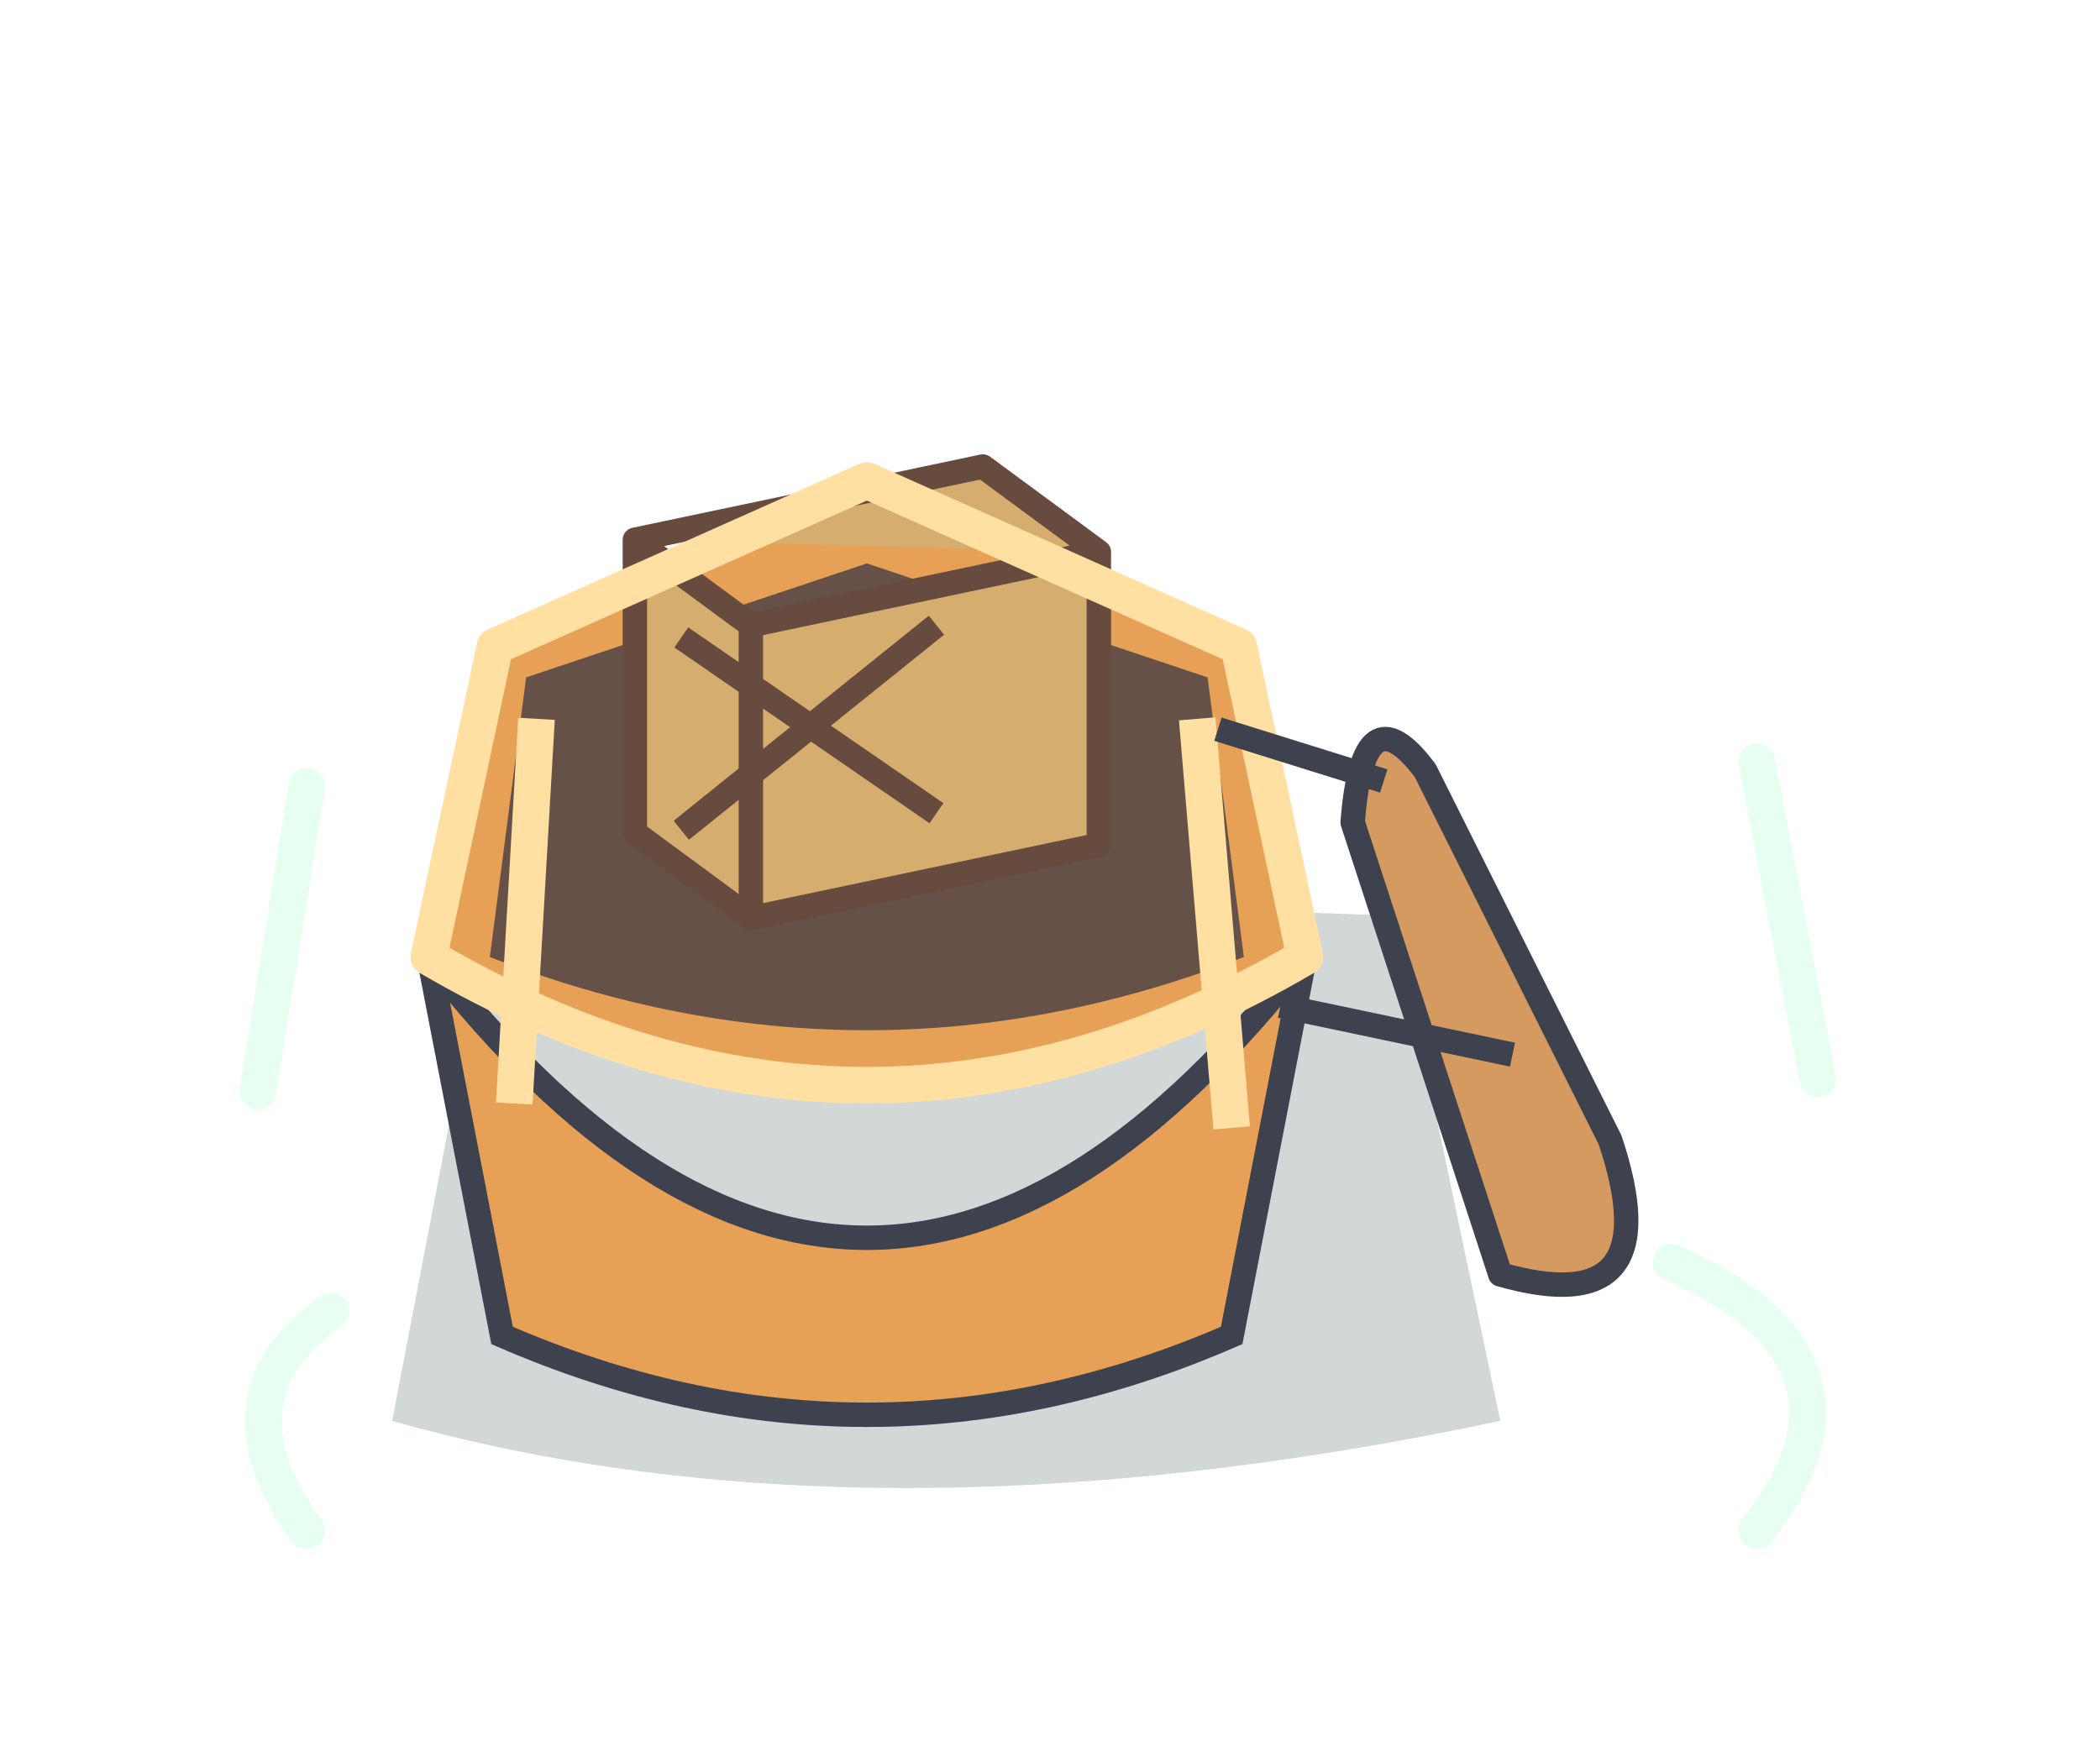
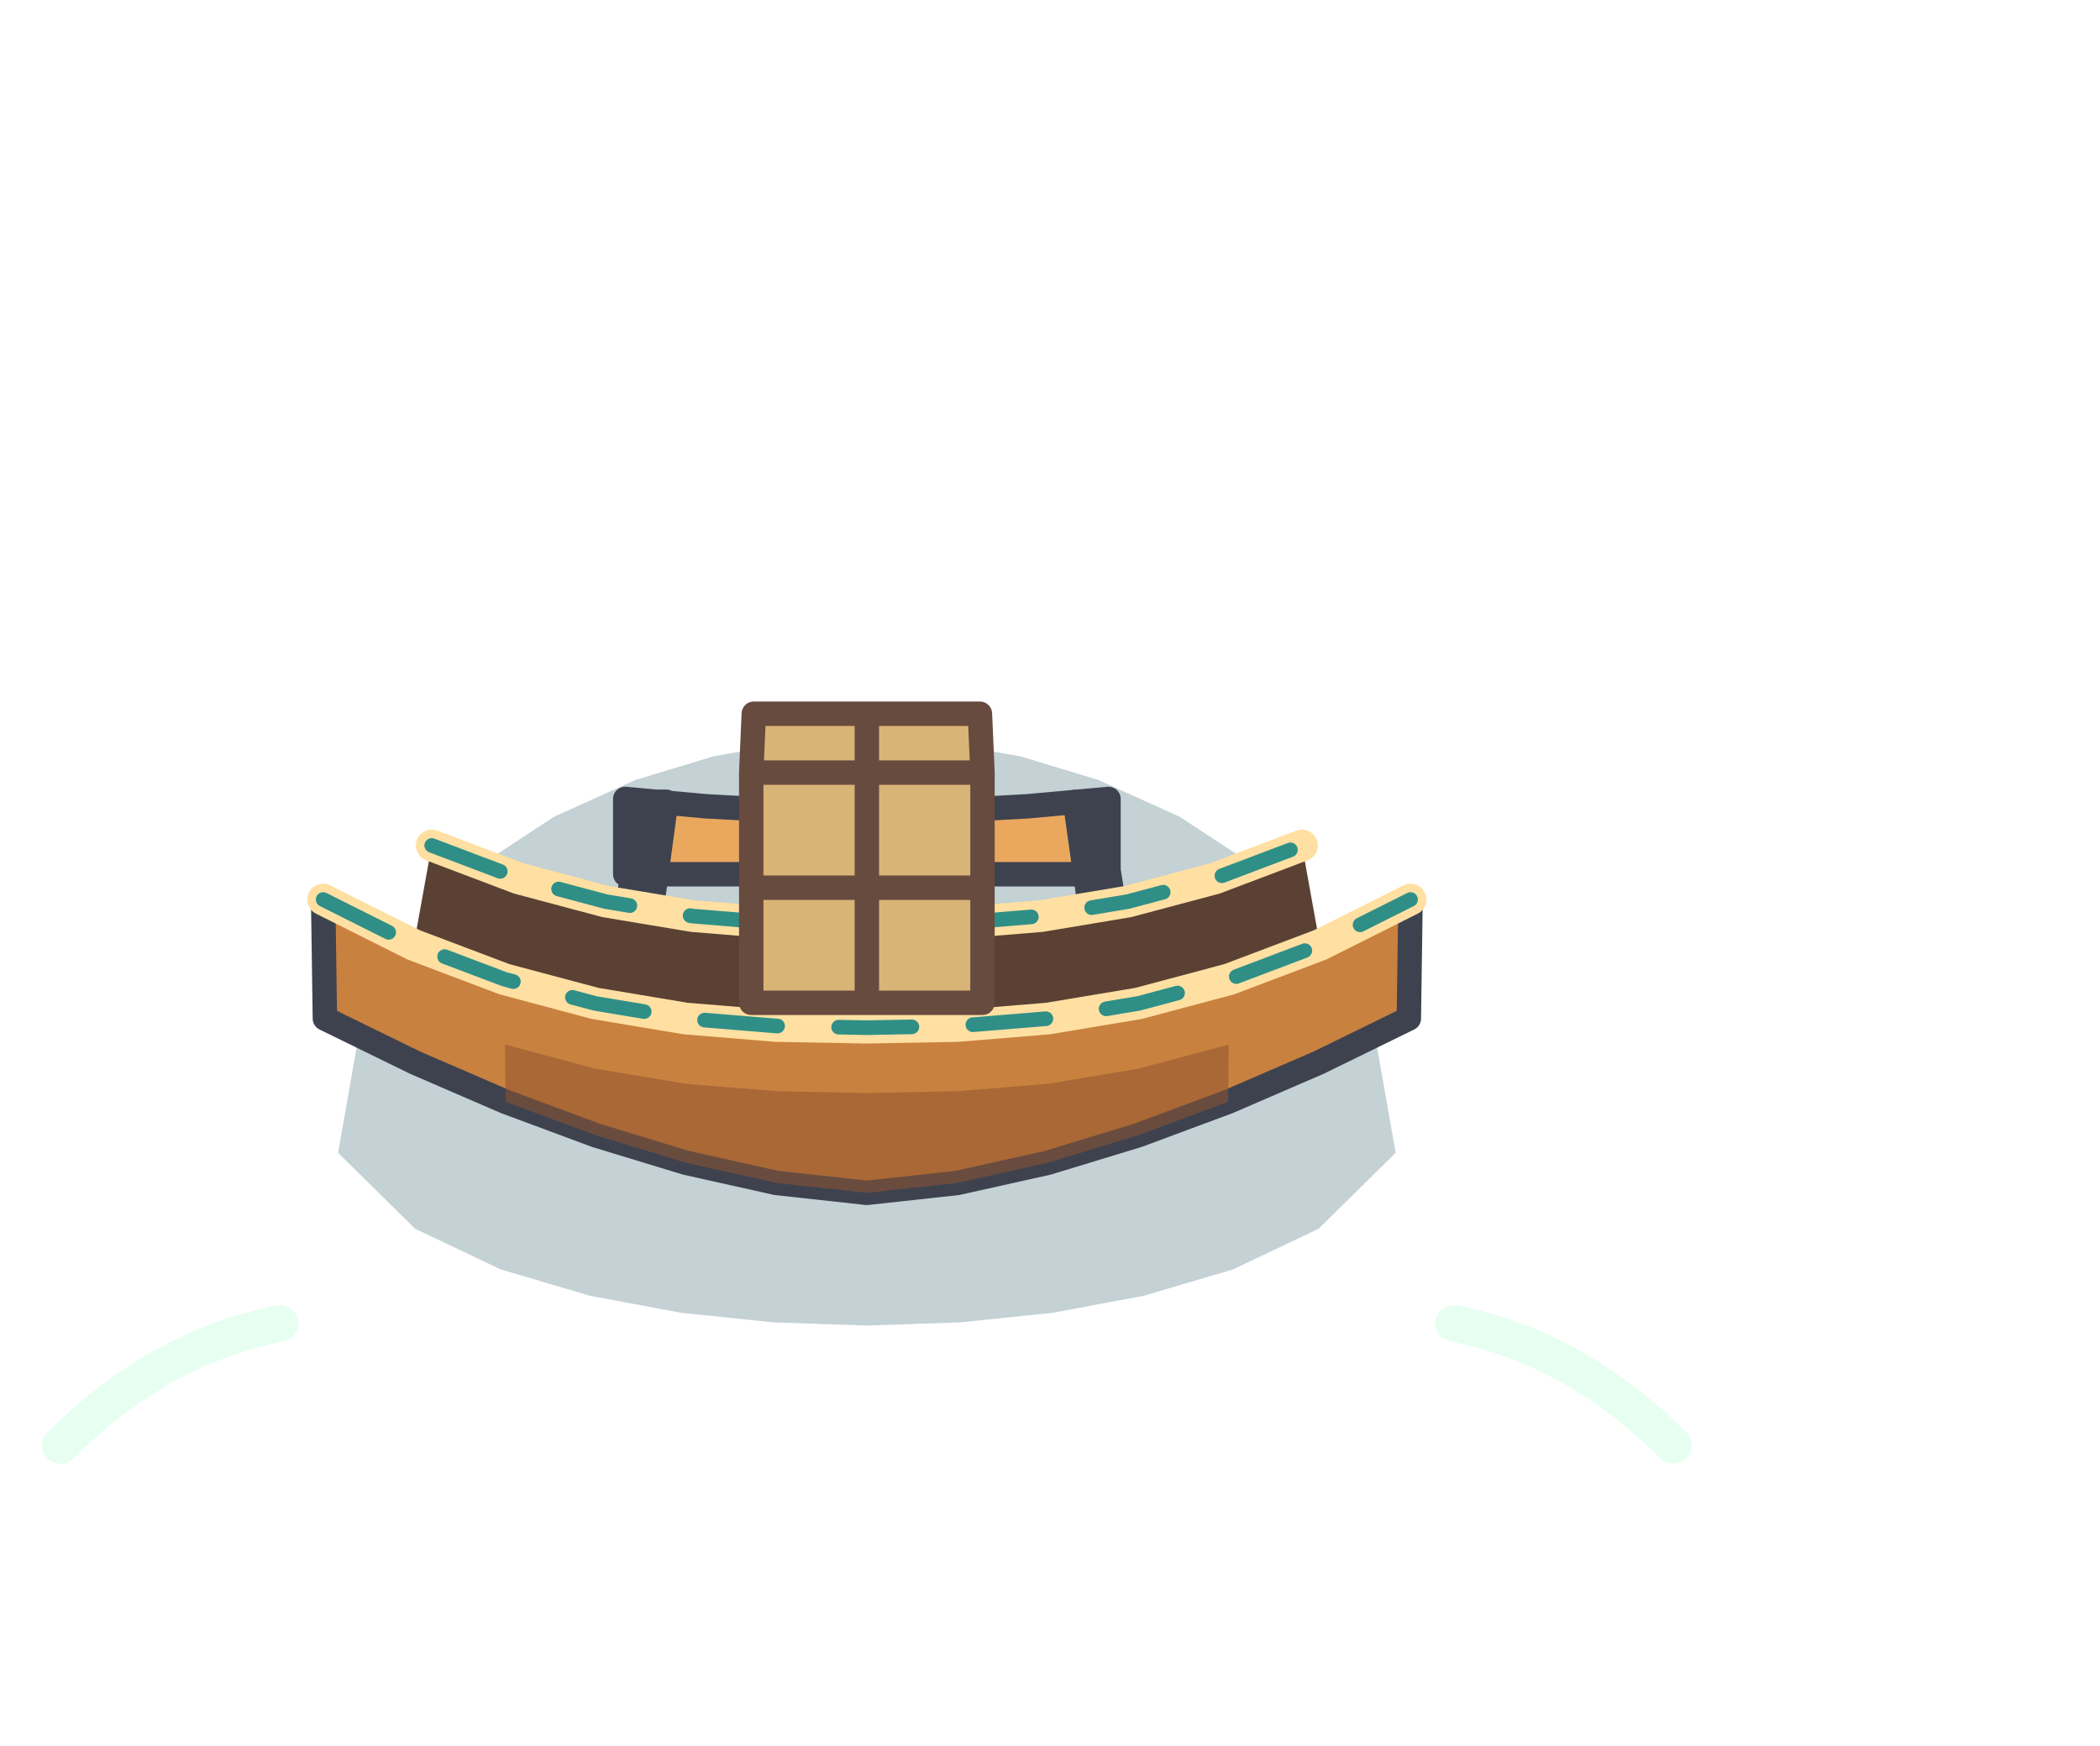
<svg xmlns="http://www.w3.org/2000/svg" width="172" height="143" viewBox="0 0 172 143">
-   <g transform="translate(-124 -442)">
-     <path d="M156.12 558.4Q195 569.4 246.88 558.4L238.184 517.013L164.547 514.467Z" fill="#344B50" fill-opacity=".22" />
-     <path d="M151.12 549.4Q141.12 556.4 149.12 567.4 M260.88 545.4q18 8 7 22 M149.12 506.4l-4 25 M267.88 504.4l5 26" fill="none" stroke="#E6FFF0" stroke-width="3" stroke-linecap="round" />
-     <path d="M159.12 520.4Q195 541.4 230.88 520.4L225.453 494.946L195 481.366L164.547 494.946Z M159.12 520.4Q195 566.4 230.88 520.4L224.88 551.4Q195 564.4 165.12 551.4Z" fill="#E6A157" stroke="#3E424F" stroke-width="2" />
-     <path d="M164.12 520.4Q195 532.4 225.88 520.4L222.907 497.492L195 488.156L167.093 497.492Z" fill="#665148" />
-     <path d="M176 510.218v-24l28.5 -6l9.5 7v24l-28.5 6Z M176 486.218l9.5 7l28.5 -6 M185.5 493.218v24 M179.8 494.218l20.9 14.4 M200.7 493.218l-20.9 16.8" fill="#D5AE6F" stroke="#674B3E" stroke-width="2" stroke-linejoin="round" />
-     <path d="M159.12 520.4Q195 541.4 230.88 520.4L225.453 494.946L195 481.366L164.547 494.946Z M166.12 532.4L167.942 500.887 M224.88 534.4L222.058 500.887" fill="none" stroke="#FFE0A2" stroke-width="3" stroke-linejoin="round" />
-     <path d="M228.88 524.4L247.88 528.4 M223.755 501.736L237.335 505.98 M246.88 546.4Q260.88 550.4 255.88 535.4L240.73 505.131Q235.638 498.341 234.789 509.375Z" fill="#D59A5F" stroke="#3E424F" stroke-width="2" stroke-linejoin="round" />
+   <g transform="translate(-124 -442)" stroke-linejoin="round" stroke-linecap="round">
+     <path d="M151.69 536.44L158.00 542.66L165.01 545.99L172.32 548.15L179.80 549.55L187.37 550.33L195.00 550.59L202.63 550.33L210.20 549.55L217.68 548.15L224.99 545.99L232.00 542.66L238.31 536.44L235.82 522.31L227.74 513.58L220.64 508.92L213.97 505.90L207.53 503.95L201.23 502.85L195.00 502.49L188.77 502.85L182.47 503.95L176.03 505.90L169.36 508.92L162.26 513.58L154.18 522.31Z" fill="#1D4F5C" fill-opacity=".26" />
+     <path d="M146.94 550.41q-10 2 -18 10 M243.06 550.41q10 2 18 10" fill="none" stroke="#E6FFF0" stroke-width="3" />
+     <path d="M175.26 517.11L176.73 507.68L178.56 507.68L177.24 517.46Z M213.42 517.35L212.05 507.68L213.88 507.68L215.39 516.98Z M175.21 507.45L181.80 508.05L188.40 508.41L195.00 508.53L201.60 508.41L208.20 508.05L214.79 507.45L214.79 513.62L208.20 513.62L201.60 513.62L195.00 513.62L188.40 513.62L181.80 513.62L175.21 513.62Z" fill="#E9A85E" stroke="#3E424F" stroke-width="2" />
+     <path d="M150.47 515.69L157.89 519.41L165.32 522.22L172.74 524.20L180.16 525.44L187.58 526.05L195.00 526.19L202.42 526.05L209.84 525.44L217.26 524.20L224.68 522.22L232.11 519.41L239.53 515.69L239.39 525.44L231.99 529.06L224.59 532.26L217.19 535.01L209.80 537.26L202.40 538.91L195.00 539.72L187.60 538.91L180.20 537.26L172.81 535.01L165.41 532.26L158.01 529.06L150.61 525.44Z" fill="#C9813F" stroke="#3E424F" stroke-width="2" />
+     <path d="M165.36 527.57L172.77 529.55L180.18 530.79L187.59 531.39L195.00 531.54L202.41 531.39L209.82 530.79L217.23 529.55L224.64 527.57L224.59 532.26L217.19 535.01L209.80 537.26L202.40 538.91L195.00 539.72L187.60 538.91L180.20 537.26L172.81 535.01L165.41 532.26Z" fill="#8E5530" fill-opacity=".55" />
+     <path d="M157.89 519.41L165.32 522.22L172.74 524.20L180.16 525.44L187.58 526.05L195.00 526.19L202.42 526.05L209.84 525.44L217.26 524.20L224.68 522.22L232.11 519.41L230.64 511.26L223.51 513.96L216.38 515.86L209.25 517.05L202.13 517.63L195.00 517.77L187.87 517.63L180.75 517.05L173.62 515.86L166.49 513.96L159.36 511.26Z" fill="#5A4134" />
+     <path d="M150.47 515.69L157.89 519.41L165.32 522.22L172.74 524.20L180.16 525.44L187.58 526.05L195.00 526.19L202.42 526.05L209.84 525.44L217.26 524.20L224.68 522.22L232.11 519.41L239.53 515.69 M159.36 511.26L166.49 513.96L173.62 515.86L180.75 517.05L187.87 517.63L195.00 517.77L202.13 517.63L209.25 517.05L216.38 515.86L223.51 513.96L230.64 511.26" fill="none" stroke="#FFE0A2" stroke-width="2.6" />
+     <path d="M150.47 515.69L157.89 519.41L165.32 522.22L172.74 524.20L180.16 525.44L187.58 526.05L195.00 526.19L202.42 526.05L209.84 525.44L217.26 524.20L224.68 522.22L232.11 519.41L239.53 515.69 M159.36 511.26L166.49 513.96L173.62 515.86L180.75 517.05L187.87 517.63L195.00 517.77L202.13 517.63L209.25 517.05L216.38 515.86L223.51 513.96L230.64 511.26" fill="none" stroke="#2F8F87" stroke-width="1.2" stroke-dasharray="6 5" />
+     <path d="M185.53 524.15L204.47 524.15L204.47 505.29L185.53 505.29Z M185.53 505.29L204.47 505.29L204.26 500.47L185.74 500.47Z M195.00 524.15L195.00 505.29L195.00 500.47 M185.53 514.72L204.47 514.72" fill="#D9B477" stroke="#674B3E" stroke-width="2" />
  </g>
</svg>
